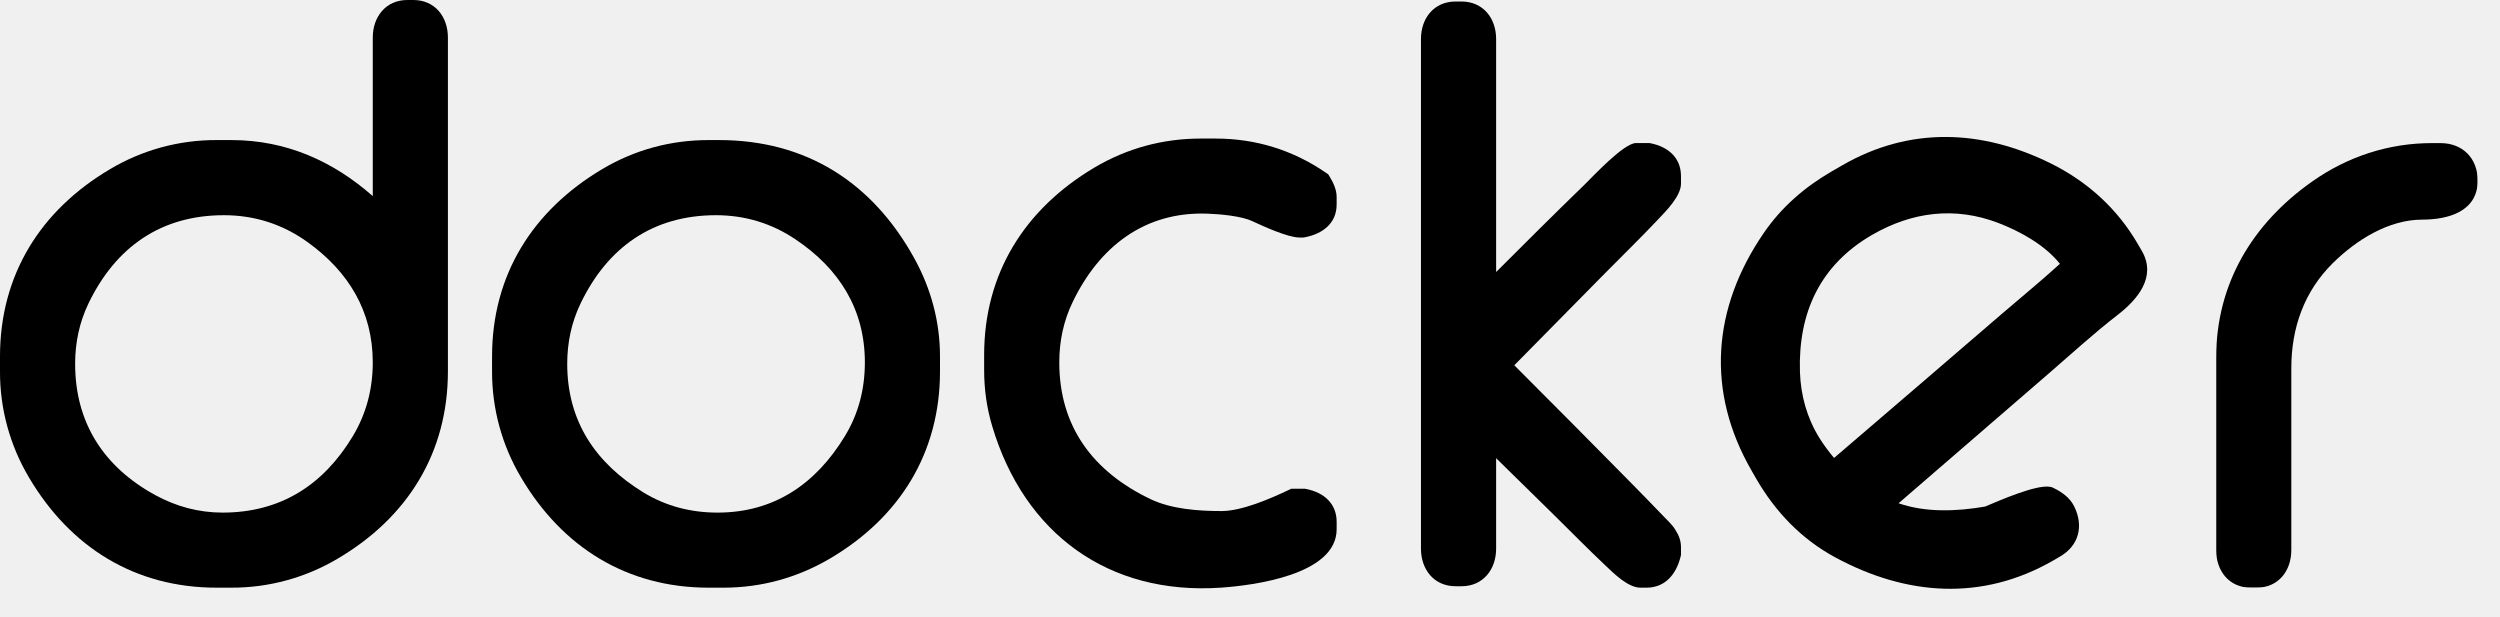
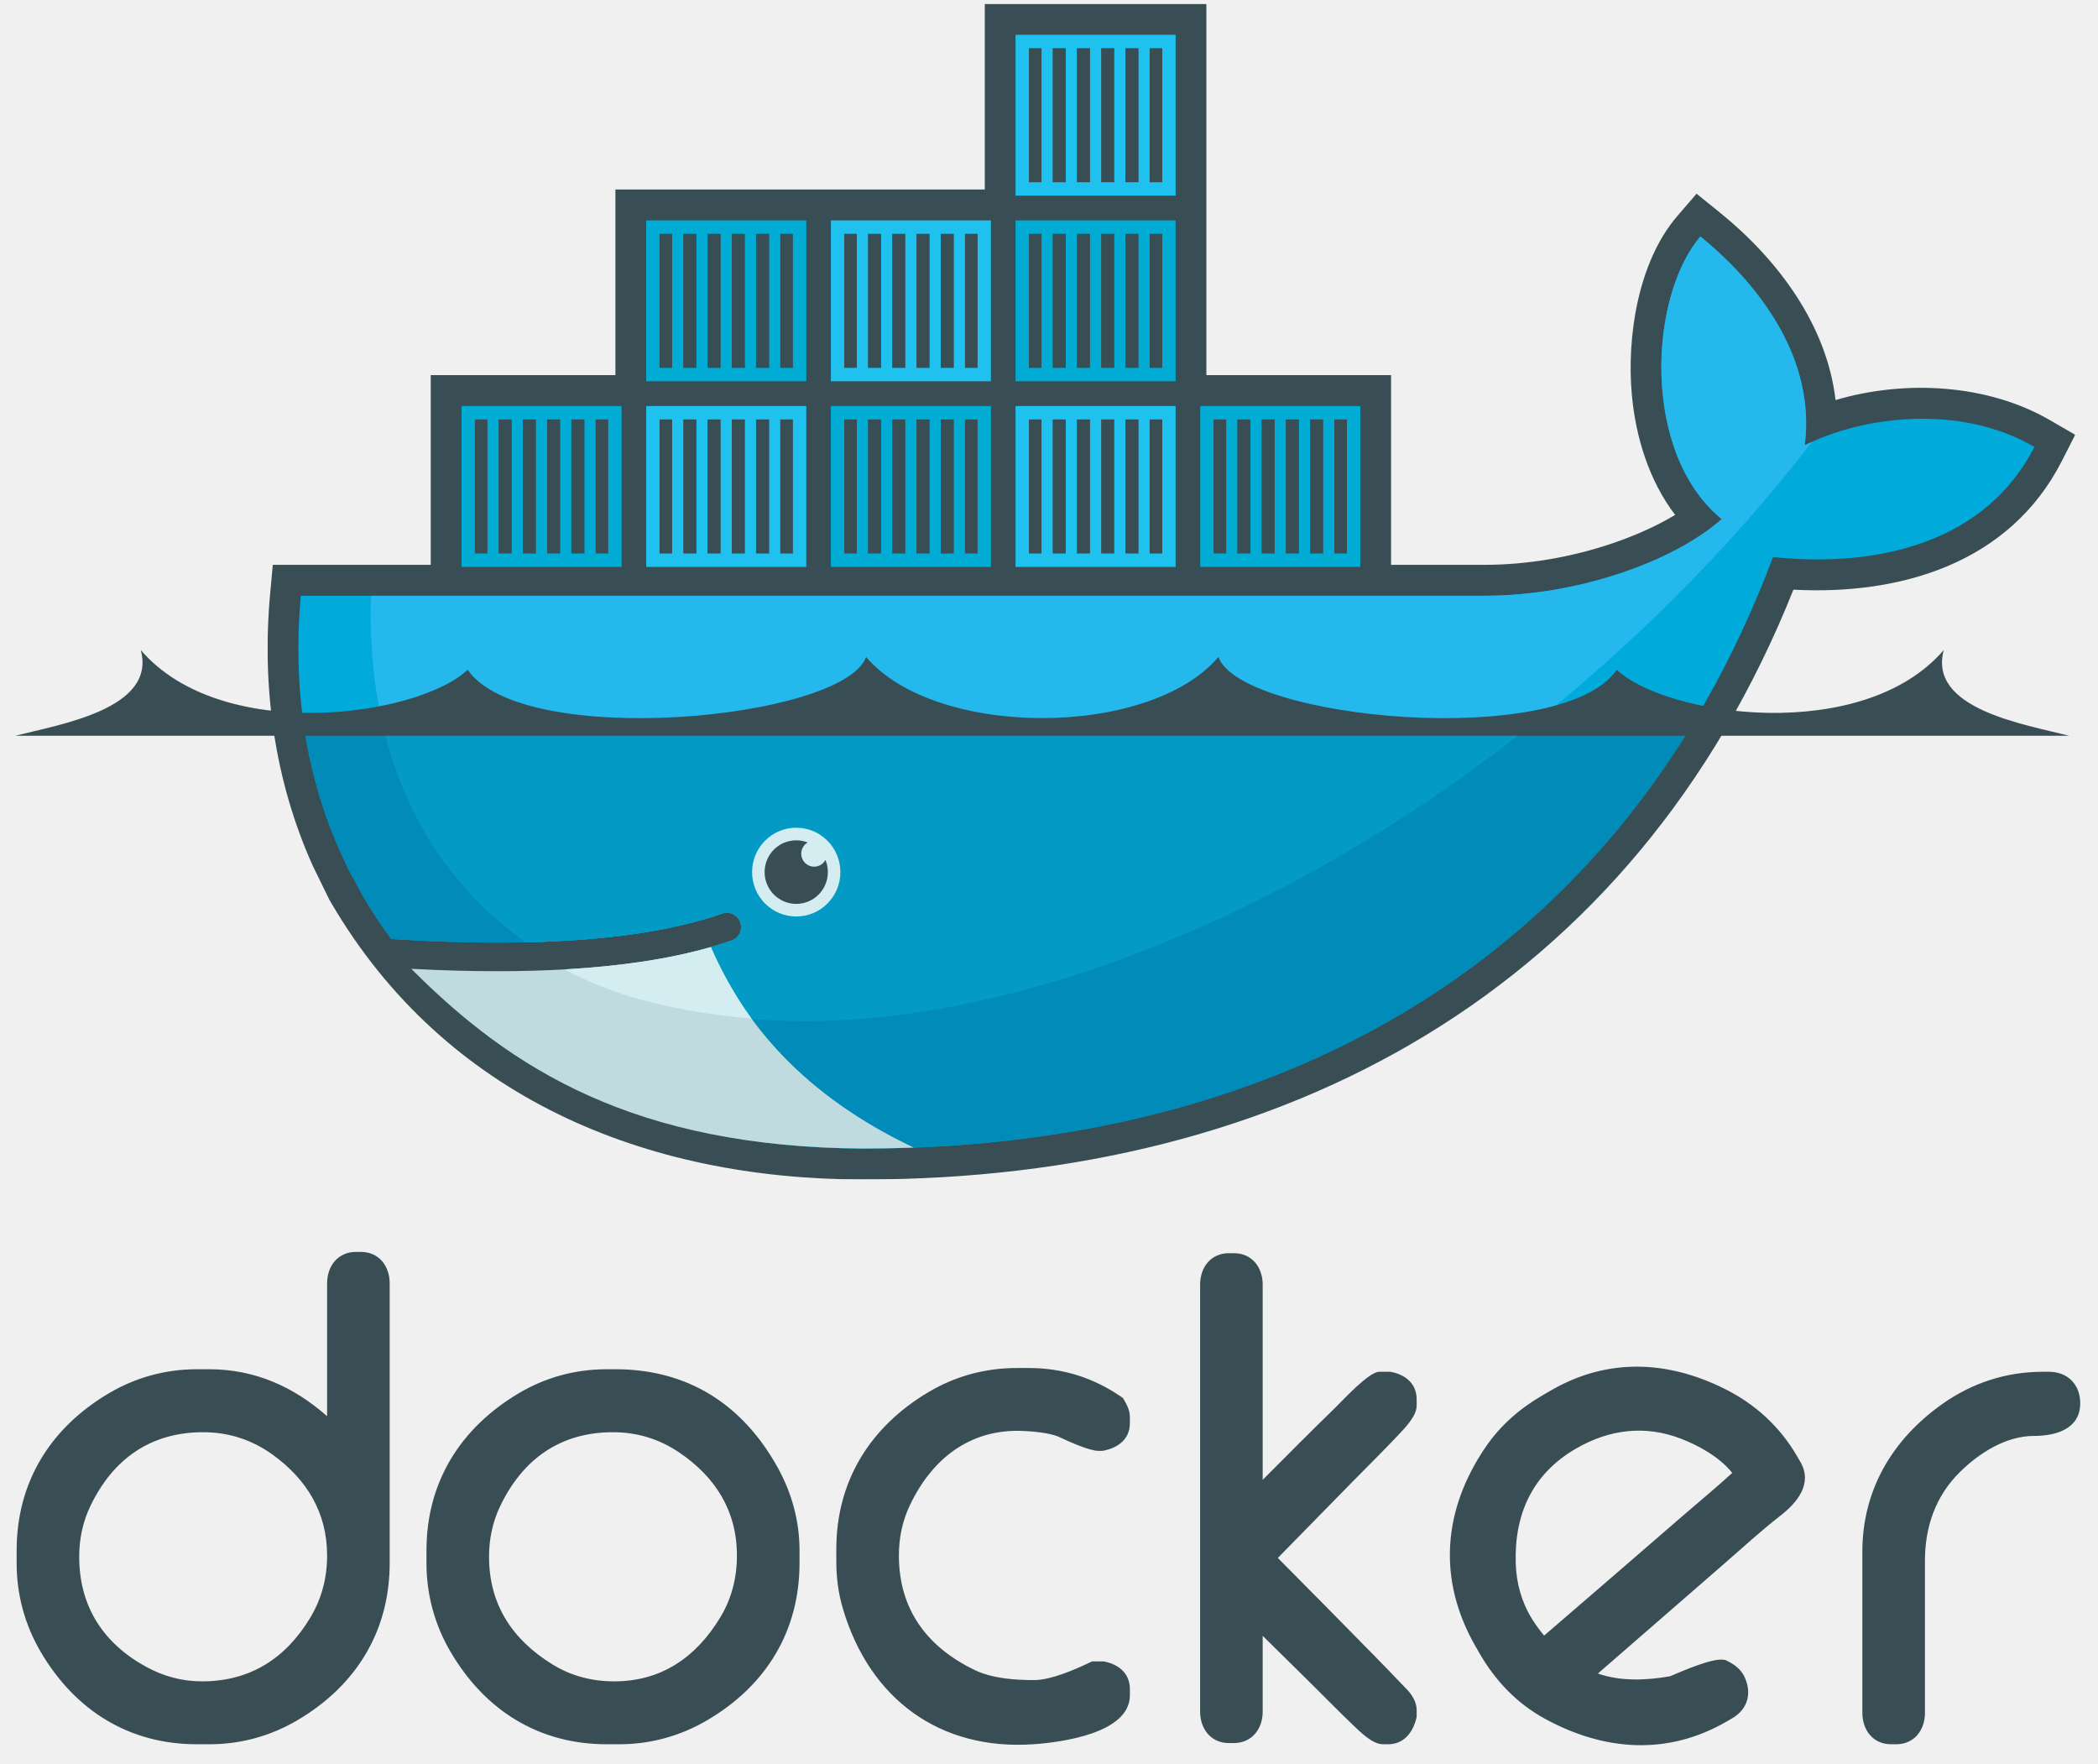
- <svg xmlns="http://www.w3.org/2000/svg" xmlns:xlink="http://www.w3.org/1999/xlink" width="73px" height="18px" viewBox="0 0 73 18" version="1.1">
+ <svg xmlns="http://www.w3.org/2000/svg" xmlns:xlink="http://www.w3.org/1999/xlink" width="69px" height="58px" viewBox="0 0 69 58" version="1.1">
  <defs>
-     <polygon id="path-1" points="7.659 13.005 7.659 0.022 0.022 0.022 0.022 13.005 7.659 13.005" />
+     <polygon id="path-1" points="59.499 0.067 0.05 0.067 0.05 38.731 59.499 38.731 59.499 0.067" />
  </defs>
  <g id="Page-1" stroke="none" stroke-width="1" fill="none" fill-rule="evenodd">
-     <g>
-       <path d="M24.666,12.743 C23.819,14.133 22.601,14.968 20.953,14.968 C20.18,14.968 19.451,14.784 18.79,14.38 C17.381,13.518 16.563,12.292 16.563,10.625 C16.563,10.009 16.685,9.417 16.953,8.86 C17.747,7.212 19.07,6.284 20.908,6.284 C21.751,6.284 22.53,6.519 23.23,6.99 C24.507,7.848 25.254,9.031 25.254,10.581 C25.254,11.353 25.071,12.081 24.666,12.743 M20.995,4.09 L20.691,4.09 C19.589,4.09 18.539,4.372 17.59,4.935 C15.549,6.147 14.368,8.031 14.368,10.409 L14.368,10.843 C14.365,11.933 14.657,13.003 15.214,13.94 C16.421,15.985 18.312,17.16 20.691,17.16 L21.126,17.16 C22.226,17.16 23.275,16.872 24.224,16.316 C26.275,15.113 27.448,13.22 27.448,10.843 L27.448,10.409 C27.448,9.394 27.186,8.426 26.696,7.539 C25.471,5.322 23.537,4.09 20.995,4.09" id="Fill-1" fill="#000000" />
-       <path d="M10.297,12.745 C9.434,14.173 8.183,14.968 6.497,14.968 C5.802,14.968 5.141,14.789 4.532,14.456 C3.027,13.633 2.194,12.342 2.194,10.625 C2.194,10.009 2.316,9.417 2.584,8.86 C3.378,7.212 4.701,6.284 6.539,6.284 C7.433,6.284 8.252,6.546 8.98,7.069 C10.18,7.931 10.885,9.093 10.885,10.581 C10.885,11.354 10.698,12.081 10.297,12.745 M12.07,2.60747664e-05 L11.896,2.60747664e-05 C11.266,2.60747664e-05 10.885,0.489 10.885,1.097 L10.885,5.726 C9.733,4.713 8.367,4.09 6.757,4.09 L6.322,4.09 C5.231,4.086 4.16,4.378 3.222,4.934 C1.176,6.141 3.76943759e-05,8.031 3.76943759e-05,10.409 L3.76943759e-05,10.843 C-0.004,11.933 0.288,13.003 0.845,13.94 C2.053,15.985 3.943,17.16 6.322,17.16 L6.757,17.16 C7.847,17.163 8.918,16.871 9.856,16.315 C11.904,15.111 13.079,13.22 13.079,10.843 L13.079,1.097 C13.079,0.489 12.7,2.60747664e-05 12.07,2.60747664e-05" id="Fill-3" fill="#000000" />
-       <g id="Group-7" transform="translate(64.68935, 4.155014)">
+     <g transform="translate(0.5, -0.016393)">
+       <g id="Group-3" transform="translate(0, 40.76459)" fill="#394D54">
+         <path d="M10.258,5.829 L10.258,1.46 C10.258,0.887 10.615,0.425 11.206,0.425 L11.37,0.425 C11.961,0.425 12.316,0.887 12.316,1.46 L12.316,10.657 C12.316,12.9 11.214,14.684 9.293,15.821 C8.402,16.348 7.418,16.618 6.385,16.618 L5.977,16.618 C3.745,16.618 1.972,15.509 0.839,13.58 C0.314,12.684 0.047,11.696 0.047,10.657 L0.047,10.247 C0.047,8.004 1.15,6.22 3.069,5.081 C3.96,4.553 4.943,4.284 5.977,4.284 L6.385,4.284 C7.896,4.284 9.177,4.873 10.258,5.829 L10.258,5.829 Z M2.105,10.452 C2.105,12.072 2.886,13.29 4.298,14.066 C4.869,14.381 5.489,14.549 6.141,14.549 C7.723,14.549 8.897,13.799 9.706,12.452 C10.082,11.825 10.258,11.139 10.258,10.41 C10.258,9.006 9.596,7.91 8.47,7.096 C7.788,6.602 7.019,6.355 6.181,6.355 C4.457,6.355 3.216,7.23 2.471,8.786 C2.219,9.312 2.105,9.87 2.105,10.452 L2.105,10.452 Z M19.456,4.284 L19.742,4.284 C22.127,4.284 23.94,5.447 25.09,7.54 C25.549,8.377 25.795,9.29 25.795,10.247 L25.795,10.657 C25.795,12.9 24.695,14.687 22.771,15.821 C21.88,16.346 20.896,16.618 19.864,16.618 L19.456,16.618 C17.225,16.618 15.451,15.509 14.319,13.58 C13.793,12.684 13.526,11.696 13.526,10.657 L13.526,10.247 C13.526,8.003 14.633,6.226 16.547,5.082 C17.438,4.55 18.422,4.284 19.456,4.284 L19.456,4.284 Z M15.584,10.452 C15.584,12.024 16.352,13.181 17.673,13.994 C18.293,14.376 18.977,14.549 19.702,14.549 C21.248,14.549 22.39,13.762 23.186,12.45 C23.565,11.825 23.736,11.138 23.736,10.41 C23.736,8.948 23.036,7.831 21.838,7.021 C21.181,6.577 20.451,6.355 19.66,6.355 C17.936,6.355 16.695,7.23 15.95,8.786 C15.698,9.312 15.584,9.87 15.584,10.452 L15.584,10.452 Z M34.352,6.52 C34.041,6.374 33.459,6.325 33.123,6.312 C31.404,6.247 30.159,7.22 29.43,8.745 C29.178,9.271 29.063,9.828 29.063,10.41 C29.063,12.182 29.988,13.422 31.562,14.179 C32.137,14.455 32.879,14.507 33.507,14.507 C34.06,14.507 34.841,14.167 35.331,13.933 L35.416,13.892 L35.796,13.892 L35.838,13.901 C36.306,13.999 36.66,14.297 36.66,14.803 L36.66,15.008 C36.66,16.268 34.37,16.556 33.496,16.617 C30.412,16.832 28.105,15.13 27.226,12.173 C27.073,11.66 27.005,11.15 27.005,10.615 L27.005,10.205 C27.005,7.962 28.112,6.185 30.026,5.042 C30.917,4.51 31.901,4.244 32.935,4.244 L33.343,4.244 C34.44,4.244 35.451,4.557 36.356,5.179 L36.431,5.23 L36.478,5.308 C36.576,5.471 36.66,5.66 36.66,5.854 L36.66,6.058 C36.66,6.587 36.267,6.87 35.792,6.962 L35.753,6.969 L35.631,6.969 C35.324,6.969 34.626,6.65 34.352,6.52 L34.352,6.52 Z M41.028,7.921 C41.827,7.116 42.63,6.313 43.441,5.522 C43.667,5.301 44.523,4.367 44.86,4.367 L45.229,4.367 L45.271,4.375 C45.741,4.473 46.092,4.772 46.092,5.279 L46.092,5.484 C46.092,5.83 45.689,6.232 45.467,6.469 C44.994,6.972 44.496,7.46 44.012,7.953 L41.526,10.49 C42.596,11.569 43.666,12.649 44.728,13.735 C45.021,14.036 45.316,14.337 45.605,14.642 C45.707,14.75 45.858,14.885 45.944,15.035 C46.036,15.175 46.092,15.333 46.092,15.502 L46.092,15.716 L46.08,15.765 C45.965,16.237 45.667,16.618 45.146,16.618 L44.983,16.618 C44.642,16.618 44.257,16.231 44.024,16.01 C43.544,15.554 43.079,15.075 42.608,14.61 L41.028,13.051 L41.028,15.543 C41.028,16.116 40.67,16.578 40.08,16.578 L39.918,16.578 C39.327,16.578 38.97,16.116 38.97,15.543 L38.97,1.501 C38.97,0.926 39.327,0.467 39.918,0.467 L40.08,0.467 C40.67,0.467 41.028,0.926 41.028,1.501 L41.028,7.921 Z M66.681,4.367 L66.886,4.367 C67.503,4.367 67.915,4.785 67.915,5.402 C67.915,6.258 67.1,6.477 66.395,6.477 C65.471,6.477 64.589,7.04 63.952,7.671 C63.157,8.458 62.809,9.466 62.809,10.575 L62.809,15.583 C62.809,16.157 62.452,16.618 61.861,16.618 L61.698,16.618 C61.107,16.618 60.75,16.157 60.75,15.583 L60.75,10.287 C60.75,8.254 61.735,6.594 63.377,5.429 C64.358,4.734 65.481,4.367 66.681,4.367 L66.681,4.367 Z M52.052,14.292 C52.801,14.555 53.655,14.517 54.424,14.382 C54.817,14.215 55.822,13.774 56.192,13.839 L56.249,13.848 L56.303,13.875 C56.528,13.985 56.744,14.14 56.859,14.371 C57.128,14.912 56.999,15.456 56.47,15.763 L56.294,15.866 C54.341,16.998 52.264,16.842 50.319,15.784 C49.388,15.278 48.676,14.527 48.151,13.613 L48.028,13.399 C46.775,11.217 46.944,8.922 48.357,6.847 C48.846,6.13 49.483,5.576 50.229,5.143 L50.511,4.979 C52.35,3.913 54.32,3.985 56.209,4.922 C57.224,5.425 58.047,6.176 58.614,7.163 L58.716,7.34 C59.127,8.058 58.594,8.683 58.043,9.11 C57.404,9.605 56.759,10.202 56.146,10.733 C54.781,11.918 53.417,13.106 52.052,14.292 L52.052,14.292 Z M50.284,13.044 C51.812,11.728 53.34,10.41 54.863,9.088 C55.383,8.637 55.954,8.169 56.471,7.694 C56.056,7.17 55.364,6.791 54.776,6.565 C53.589,6.111 52.418,6.264 51.33,6.895 C49.904,7.722 49.297,9.04 49.351,10.679 C49.371,11.324 49.544,11.946 49.885,12.495 C50.005,12.689 50.14,12.871 50.284,13.044 L50.284,13.044 Z" id="Fill-1" />
+       </g>
+       <g id="Group-6" transform="translate(8.251046, 0.076068)">
        <mask id="mask-2" fill="white">
          <use xlink:href="#path-1" />
        </mask>
-         <g id="Clip-6" />
-         <path d="M6.562,0.022 L6.344,0.022 L6.344,0.022 C5.065,0.022 3.867,0.411 2.822,1.148 C1.072,2.382 0.022,4.141 0.022,6.296 L0.022,11.908 C0.022,12.517 0.402,13.005 1.032,13.005 L1.206,13.005 C1.836,13.005 2.217,12.517 2.217,11.908 L2.217,6.601 C2.217,5.426 2.587,4.357 3.434,3.523 C4.113,2.855 5.054,2.258 6.04,2.258 C6.791,2.258 7.659,2.026 7.659,1.119 C7.659,0.465 7.22,0.022 6.562,0.022" id="Fill-5" fill="#000000" mask="url(#mask-2)" />
+         <g id="Clip-5" />
+         <path d="M30.925,12.277 L36.999,12.277 L36.999,18.517 L40.07,18.517 C41.488,18.517 42.947,18.263 44.29,17.806 C44.95,17.581 45.691,17.268 46.342,16.874 C45.484,15.749 45.047,14.329 44.918,12.928 C44.743,11.023 45.125,8.544 46.408,7.053 L47.046,6.311 L47.807,6.926 C49.722,8.473 51.333,10.634 51.617,13.098 C53.924,12.416 56.632,12.577 58.665,13.757 L59.499,14.24 L59.06,15.102 C57.341,18.474 53.746,19.519 50.232,19.334 C44.973,32.499 33.525,38.731 19.643,38.731 C12.472,38.731 5.892,36.036 2.145,29.641 L2.084,29.537 L1.538,28.42 C0.271,25.606 -0.149,22.521 0.136,19.44 L0.221,18.517 L5.415,18.517 L5.415,12.277 L11.489,12.277 L11.489,6.172 L23.637,6.172 L23.637,0.067 L30.925,0.067 L30.925,12.277 Z" id="Fill-4" fill="#394D54" mask="url(#mask-2)" />
      </g>
-       <g id="Group-10" transform="translate(50.22051, 3.981182)" fill="#000000">
-         <path d="M8.215,5.199 C6.591,6.6 4.962,7.996 3.334,9.391 C3.179,9.208 3.036,9.015 2.908,8.81 C2.545,8.228 2.361,7.569 2.338,6.884 C2.282,5.148 2.929,3.752 4.448,2.875 C5.608,2.206 6.856,2.044 8.122,2.526 C8.749,2.765 9.487,3.166 9.929,3.722 C9.378,4.225 8.77,4.721 8.215,5.199 L8.215,5.199 Z M12.213,3.159 C11.609,2.113 10.732,1.318 9.649,0.784 C7.636,-0.208 5.535,-0.286 3.575,0.845 L3.275,1.018 C2.48,1.477 1.8,2.064 1.28,2.824 C-0.227,5.023 -0.408,7.455 0.929,9.767 L1.059,9.994 C1.619,10.963 2.378,11.759 3.37,12.295 C5.445,13.416 7.658,13.582 9.74,12.382 L9.927,12.273 C10.491,11.948 10.629,11.371 10.342,10.798 C10.219,10.553 9.99,10.388 9.749,10.271 L9.692,10.244 L9.631,10.233 C9.237,10.165 8.165,10.632 7.746,10.81 C6.927,10.952 6.017,10.992 5.218,10.714 C6.673,9.457 8.127,8.198 9.583,6.942 C10.236,6.379 10.924,5.747 11.605,5.222 C12.192,4.769 12.76,4.107 12.322,3.347 L12.213,3.159 Z" id="Fill-8" />
-       </g>
-       <path d="M38.786,5.092 L38.707,5.037 C37.741,4.378 36.664,4.046 35.495,4.046 L35.06,4.046 C33.957,4.046 32.908,4.329 31.959,4.892 C29.918,6.104 28.737,7.987 28.737,10.364 L28.737,10.798 C28.737,11.365 28.811,11.905 28.974,12.449 C29.911,15.583 32.37,17.387 35.657,17.159 C36.589,17.094 39.03,16.789 39.03,15.454 L39.03,15.237 C39.03,14.7 38.653,14.384 38.155,14.281 L38.11,14.272 L37.704,14.272 L37.613,14.315 C37.091,14.563 36.258,14.923 35.669,14.923 C35,14.923 34.208,14.868 33.596,14.575 C31.918,13.774 30.931,12.459 30.931,10.581 C30.931,9.964 31.054,9.374 31.323,8.817 C32.101,7.201 33.427,6.17 35.26,6.239 C35.618,6.252 36.238,6.304 36.57,6.459 C36.862,6.596 37.606,6.935 37.934,6.935 L38.063,6.935 L38.105,6.928 C38.611,6.83 39.03,6.529 39.03,5.97 L39.03,5.753 C39.03,5.547 38.94,5.347 38.836,5.175 L38.786,5.092 Z" id="Fill-11" fill="#000000" />
-       <path d="M48.21,4.186 L48.165,4.177 L47.772,4.177 C47.413,4.177 46.5,5.167 46.259,5.401 C45.394,6.239 44.539,7.091 43.687,7.943 L43.687,1.139 C43.687,0.531 43.306,0.044 42.676,0.044 L42.503,0.044 C41.873,0.044 41.492,0.531 41.492,1.139 L41.492,16.02 C41.492,16.629 41.873,17.118 42.503,17.118 L42.676,17.118 C43.306,17.118 43.687,16.629 43.687,16.02 L43.687,13.379 L45.371,15.032 C45.874,15.525 46.368,16.032 46.881,16.515 C47.129,16.75 47.539,17.16 47.902,17.16 L48.077,17.16 C48.632,17.16 48.949,16.757 49.073,16.256 L49.085,16.204 L49.085,15.978 C49.085,15.798 49.025,15.631 48.927,15.482 C48.835,15.323 48.675,15.181 48.566,15.066 C48.256,14.743 47.945,14.423 47.631,14.105 C46.499,12.953 45.358,11.809 44.217,10.666 L46.868,7.977 C47.384,7.455 47.915,6.938 48.419,6.404 C48.656,6.153 49.085,5.727 49.085,5.361 L49.085,5.144 C49.085,4.606 48.711,4.29 48.21,4.186" id="Fill-13" fill="#000000" />
+       <path d="M58.855,14.661 C59.262,11.48 56.893,8.981 55.424,7.795 C53.732,9.762 53.468,14.917 56.124,17.088 C54.642,18.411 51.519,19.61 48.321,19.61 L9.395,19.61 C9.084,22.966 9.67,26.055 11.009,28.7 L11.452,29.514 C11.732,29.992 12.038,30.454 12.369,30.898 L12.369,30.898 C13.97,31.001 15.445,31.037 16.795,31.007 L16.796,31.007 C19.449,30.948 21.613,30.634 23.254,30.062 C23.498,29.977 23.764,30.107 23.848,30.352 C23.933,30.597 23.804,30.865 23.56,30.95 C23.342,31.026 23.114,31.097 22.879,31.165 C22.879,31.165 22.879,31.165 22.878,31.165 C21.587,31.536 20.202,31.785 18.414,31.896 C18.52,31.898 18.304,31.912 18.303,31.912 C18.243,31.916 18.166,31.924 18.105,31.928 C17.402,31.968 16.642,31.976 15.866,31.976 C15.018,31.976 14.181,31.96 13.247,31.912 L13.223,31.928 C16.466,35.592 21.538,37.79 27.894,37.79 C41.348,37.79 52.759,31.795 57.812,18.338 C61.397,18.708 64.843,17.789 66.41,14.714 C63.913,13.266 60.703,13.728 58.855,14.661" id="Fill-7" fill="#00AADA" />
+       <path d="M58.855,14.661 C59.262,11.48 56.893,8.981 55.424,7.795 C53.732,9.762 53.468,14.917 56.124,17.088 C54.642,18.411 51.519,19.61 48.321,19.61 L11.7,19.61 C11.541,24.749 13.439,28.649 16.795,31.007 L16.796,31.007 C19.449,30.948 21.613,30.634 23.254,30.062 C23.498,29.977 23.764,30.107 23.848,30.352 C23.933,30.597 23.804,30.865 23.56,30.95 C23.342,31.026 23.114,31.097 22.879,31.165 C22.879,31.165 22.879,31.165 22.878,31.165 C21.587,31.536 20.083,31.817 18.296,31.928 C18.295,31.928 18.252,31.886 18.252,31.886 C22.83,34.247 29.469,34.239 37.08,31.3 C45.615,28.004 53.557,21.726 59.098,14.545 C59.015,14.583 58.933,14.622 58.855,14.661" id="Fill-9" fill="#24B8EC" />
+       <path d="M9.468,23.687 C9.71,25.484 10.233,27.167 11.009,28.7 L11.452,29.514 C11.732,29.992 12.038,30.454 12.37,30.898 C13.97,31.001 15.446,31.037 16.796,31.007 C19.449,30.948 21.613,30.634 23.254,30.062 C23.498,29.977 23.764,30.107 23.848,30.352 C23.933,30.597 23.804,30.865 23.56,30.95 C23.342,31.026 23.114,31.097 22.879,31.165 C22.879,31.165 22.879,31.165 22.879,31.165 C21.587,31.536 20.091,31.801 18.303,31.912 C18.242,31.916 18.135,31.917 18.073,31.92 C17.37,31.96 16.619,31.984 15.843,31.984 C14.994,31.984 14.126,31.968 13.191,31.92 C16.435,35.584 21.538,37.79 27.894,37.79 C39.412,37.79 49.432,33.395 55.248,23.687 L9.468,23.687 Z" id="Fill-11" fill="#008BB8" />
+       <path d="M12.051,23.687 C12.739,26.843 14.394,29.32 16.796,31.007 C19.449,30.948 21.613,30.634 23.254,30.062 C23.498,29.977 23.764,30.107 23.849,30.352 C23.933,30.597 23.804,30.865 23.56,30.95 C23.342,31.026 23.114,31.097 22.879,31.165 C22.879,31.165 22.879,31.165 22.878,31.165 C21.587,31.536 20.059,31.801 18.272,31.912 C22.85,34.272 29.47,34.238 37.08,31.3 C41.685,29.522 46.116,26.875 50.092,23.687 L12.051,23.687 Z" id="Fill-13" fill="#039BC6" />
+       <path d="M14.679,18.661 L19.942,18.661 L19.942,13.37 L14.679,13.37 L14.679,18.661 Z M15.117,18.22 L15.532,18.22 L15.532,13.811 L15.117,13.811 L15.117,18.22 Z M15.898,18.22 L16.33,18.22 L16.33,13.811 L15.898,13.811 L15.898,18.22 Z M16.695,18.22 L17.127,18.22 L17.127,13.811 L16.695,13.811 L16.695,18.22 Z M17.493,18.22 L17.925,18.22 L17.925,13.811 L17.493,13.811 L17.493,18.22 Z M18.291,18.22 L18.723,18.22 L18.723,13.811 L18.291,13.811 L18.291,18.22 Z M19.088,18.22 L19.504,18.22 L19.504,13.811 L19.088,13.811 L19.088,18.22 Z" id="Fill-15" fill="#00ACD3" />
+       <path d="M20.752,12.556 L26.017,12.556 L26.017,7.265 L20.752,7.265 L20.752,12.556 Z M21.191,12.115 L21.606,12.115 L21.606,7.706 L21.191,7.706 L21.191,12.115 Z M21.972,12.115 L22.404,12.115 L22.404,7.706 L21.972,7.706 L21.972,12.115 Z M22.769,12.115 L23.201,12.115 L23.201,7.706 L22.769,7.706 L22.769,12.115 Z M23.567,12.115 L23.999,12.115 L23.999,7.706 L23.567,7.706 L23.567,12.115 Z M24.365,12.115 L24.797,12.115 L24.797,7.706 L24.365,7.706 L24.365,12.115 Z M25.162,12.115 L25.578,12.115 L25.578,7.706 L25.162,7.706 L25.162,12.115 Z" id="Fill-17" fill="#00ACD3" />
+       <path d="M20.752,18.661 L26.017,18.661 L26.017,13.37 L20.752,13.37 L20.752,18.661 Z M21.191,18.22 L21.606,18.22 L21.606,13.811 L21.191,13.811 L21.191,18.22 Z M21.972,18.22 L22.404,18.22 L22.404,13.811 L21.972,13.811 L21.972,18.22 Z M22.769,18.22 L23.201,18.22 L23.201,13.811 L22.769,13.811 L22.769,18.22 Z M23.567,18.22 L23.999,18.22 L23.999,13.811 L23.567,13.811 L23.567,18.22 Z M24.365,18.22 L24.797,18.22 L24.797,13.811 L24.365,13.811 L24.365,18.22 Z M25.162,18.22 L25.578,18.22 L25.578,13.811 L25.162,13.811 L25.162,18.22 Z" id="Fill-18" fill="#1FC2EF" />
+       <path d="M26.826,18.661 L32.09,18.661 L32.09,13.37 L26.826,13.37 L26.826,18.661 Z M27.265,18.22 L27.68,18.22 L27.68,13.811 L27.265,13.811 L27.265,18.22 Z M28.046,18.22 L28.478,18.22 L28.478,13.811 L28.046,13.811 L28.046,18.22 Z M28.843,18.22 L29.275,18.22 L29.275,13.811 L28.843,13.811 L28.843,18.22 Z M29.641,18.22 L30.073,18.22 L30.073,13.811 L29.641,13.811 L29.641,18.22 Z M30.439,18.22 L30.871,18.22 L30.871,13.811 L30.439,13.811 L30.439,18.22 Z M31.236,18.22 L31.652,18.22 L31.652,13.811 L31.236,13.811 L31.236,18.22 Z" id="Fill-19" fill="#00ACD3" />
+       <path d="M26.826,12.556 L32.09,12.556 L32.09,7.265 L26.826,7.265 L26.826,12.556 Z M27.265,12.115 L27.68,12.115 L27.68,7.706 L27.265,7.706 L27.265,12.115 Z M28.046,12.115 L28.478,12.115 L28.478,7.706 L28.046,7.706 L28.046,12.115 Z M28.843,12.115 L29.275,12.115 L29.275,7.706 L28.843,7.706 L28.843,12.115 Z M29.641,12.115 L30.073,12.115 L30.073,7.706 L29.641,7.706 L29.641,12.115 Z M30.439,12.115 L30.871,12.115 L30.871,7.706 L30.439,7.706 L30.439,12.115 Z M31.236,12.115 L31.652,12.115 L31.652,7.706 L31.236,7.706 L31.236,12.115 Z" id="Fill-20" fill="#1FC2EF" />
+       <path d="M32.9,18.661 L38.164,18.661 L38.164,13.37 L32.9,13.37 L32.9,18.661 Z M33.339,18.22 L33.754,18.22 L33.754,13.811 L33.339,13.811 L33.339,18.22 Z M34.12,18.22 L34.552,18.22 L34.552,13.811 L34.12,13.811 L34.12,18.22 Z M34.917,18.22 L35.349,18.22 L35.349,13.811 L34.917,13.811 L34.917,18.22 Z M35.715,18.22 L36.147,18.22 L36.147,13.811 L35.715,13.811 L35.715,18.22 Z M36.513,18.22 L36.945,18.22 L36.945,13.811 L36.513,13.811 L36.513,18.22 Z M37.31,18.22 L37.726,18.22 L37.726,13.811 L37.31,13.811 L37.31,18.22 Z" id="Fill-21" fill="#1FC2EF" />
+       <path d="M32.9,12.556 L38.164,12.556 L38.164,7.265 L32.9,7.265 L32.9,12.556 Z M33.339,12.115 L33.754,12.115 L33.754,7.706 L33.339,7.706 L33.339,12.115 Z M34.12,12.115 L34.552,12.115 L34.552,7.706 L34.12,7.706 L34.12,12.115 Z M34.917,12.115 L35.349,12.115 L35.349,7.706 L34.917,7.706 L34.917,12.115 Z M35.715,12.115 L36.147,12.115 L36.147,7.706 L35.715,7.706 L35.715,12.115 Z M36.513,12.115 L36.945,12.115 L36.945,7.706 L36.513,7.706 L36.513,12.115 Z M37.31,12.115 L37.726,12.115 L37.726,7.706 L37.31,7.706 L37.31,12.115 Z" id="Fill-22" fill="#00ACD3" />
+       <path d="M32.9,6.451 L38.164,6.451 L38.164,1.16 L32.9,1.16 L32.9,6.451 Z M33.339,6.011 L33.754,6.011 L33.754,1.601 L33.339,1.601 L33.339,6.011 Z M34.12,6.011 L34.552,6.011 L34.552,1.601 L34.12,1.601 L34.12,6.011 Z M34.917,6.011 L35.349,6.011 L35.349,1.601 L34.917,1.601 L34.917,6.011 Z M35.715,6.011 L36.147,6.011 L36.147,1.601 L35.715,1.601 L35.715,6.011 Z M36.513,6.011 L36.945,6.011 L36.945,1.601 L36.513,1.601 L36.513,6.011 Z M37.31,6.011 L37.726,6.011 L37.726,1.601 L37.31,1.601 L37.31,6.011 Z" id="Fill-23" fill="#1FC2EF" />
+       <path d="M38.974,18.661 L44.238,18.661 L44.238,13.37 L38.974,13.37 L38.974,18.661 Z M39.412,18.22 L39.828,18.22 L39.828,13.811 L39.412,13.811 L39.412,18.22 Z M40.193,18.22 L40.625,18.22 L40.625,13.811 L40.193,13.811 L40.193,18.22 Z M40.991,18.22 L41.423,18.22 L41.423,13.811 L40.991,13.811 L40.991,18.22 Z M41.788,18.22 L42.22,18.22 L42.22,13.811 L41.788,13.811 L41.788,18.22 Z M42.586,18.22 L43.018,18.22 L43.018,13.811 L42.586,13.811 L42.586,18.22 Z M43.384,18.22 L43.799,18.22 L43.799,13.811 L43.384,13.811 L43.384,18.22 Z" id="Fill-24" fill="#00ACD3" />
+       <path d="M25.687,27.239 C26.489,27.239 27.139,27.893 27.139,28.699 C27.139,29.505 26.489,30.158 25.687,30.158 C24.885,30.158 24.235,29.505 24.235,28.699 C24.235,27.893 24.885,27.239 25.687,27.239" id="Fill-25" fill="#D4EDF1" />
+       <path d="M25.687,27.653 C25.82,27.653 25.946,27.679 26.063,27.724 C25.937,27.798 25.851,27.936 25.851,28.094 C25.851,28.329 26.041,28.52 26.276,28.52 C26.436,28.52 26.576,28.43 26.648,28.298 C26.699,28.421 26.727,28.557 26.727,28.699 C26.727,29.276 26.261,29.744 25.687,29.744 C25.113,29.744 24.647,29.276 24.647,28.699 C24.647,28.121 25.113,27.653 25.687,27.653" id="Fill-26" fill="#394D54" />
+       <path d="M0,24.215 L31.811,24.215 L35.746,24.215 L67.556,24.215 C66.085,23.839 62.902,23.333 63.427,21.395 C60.752,24.506 54.302,23.578 52.674,22.044 C50.861,24.687 40.308,23.682 39.572,21.623 C37.299,24.304 30.257,24.304 27.984,21.623 C27.248,23.682 16.695,24.687 14.882,22.044 C13.254,23.578 6.804,24.506 4.129,21.395 C4.654,23.333 1.471,23.839 0,24.215" id="Fill-27" fill="#394D54" />
+       <path d="M29.547,37.758 C25.951,36.043 23.977,33.711 22.878,31.165 C21.543,31.548 19.937,31.793 18.071,31.899 C17.368,31.938 16.628,31.958 15.852,31.958 C14.958,31.958 14.015,31.932 13.026,31.879 C16.324,35.192 20.381,37.743 27.894,37.79 C28.449,37.79 28.999,37.779 29.547,37.758" id="Fill-28" fill="#BFDBE0" />
+       <path d="M24.214,33.514 C23.717,32.835 23.234,31.982 22.879,31.165 C21.543,31.548 19.937,31.793 18.071,31.898 C19.353,32.598 21.186,33.246 24.214,33.514" id="Fill-29" fill="#D4EDF1" />
    </g>
  </g>
</svg>
